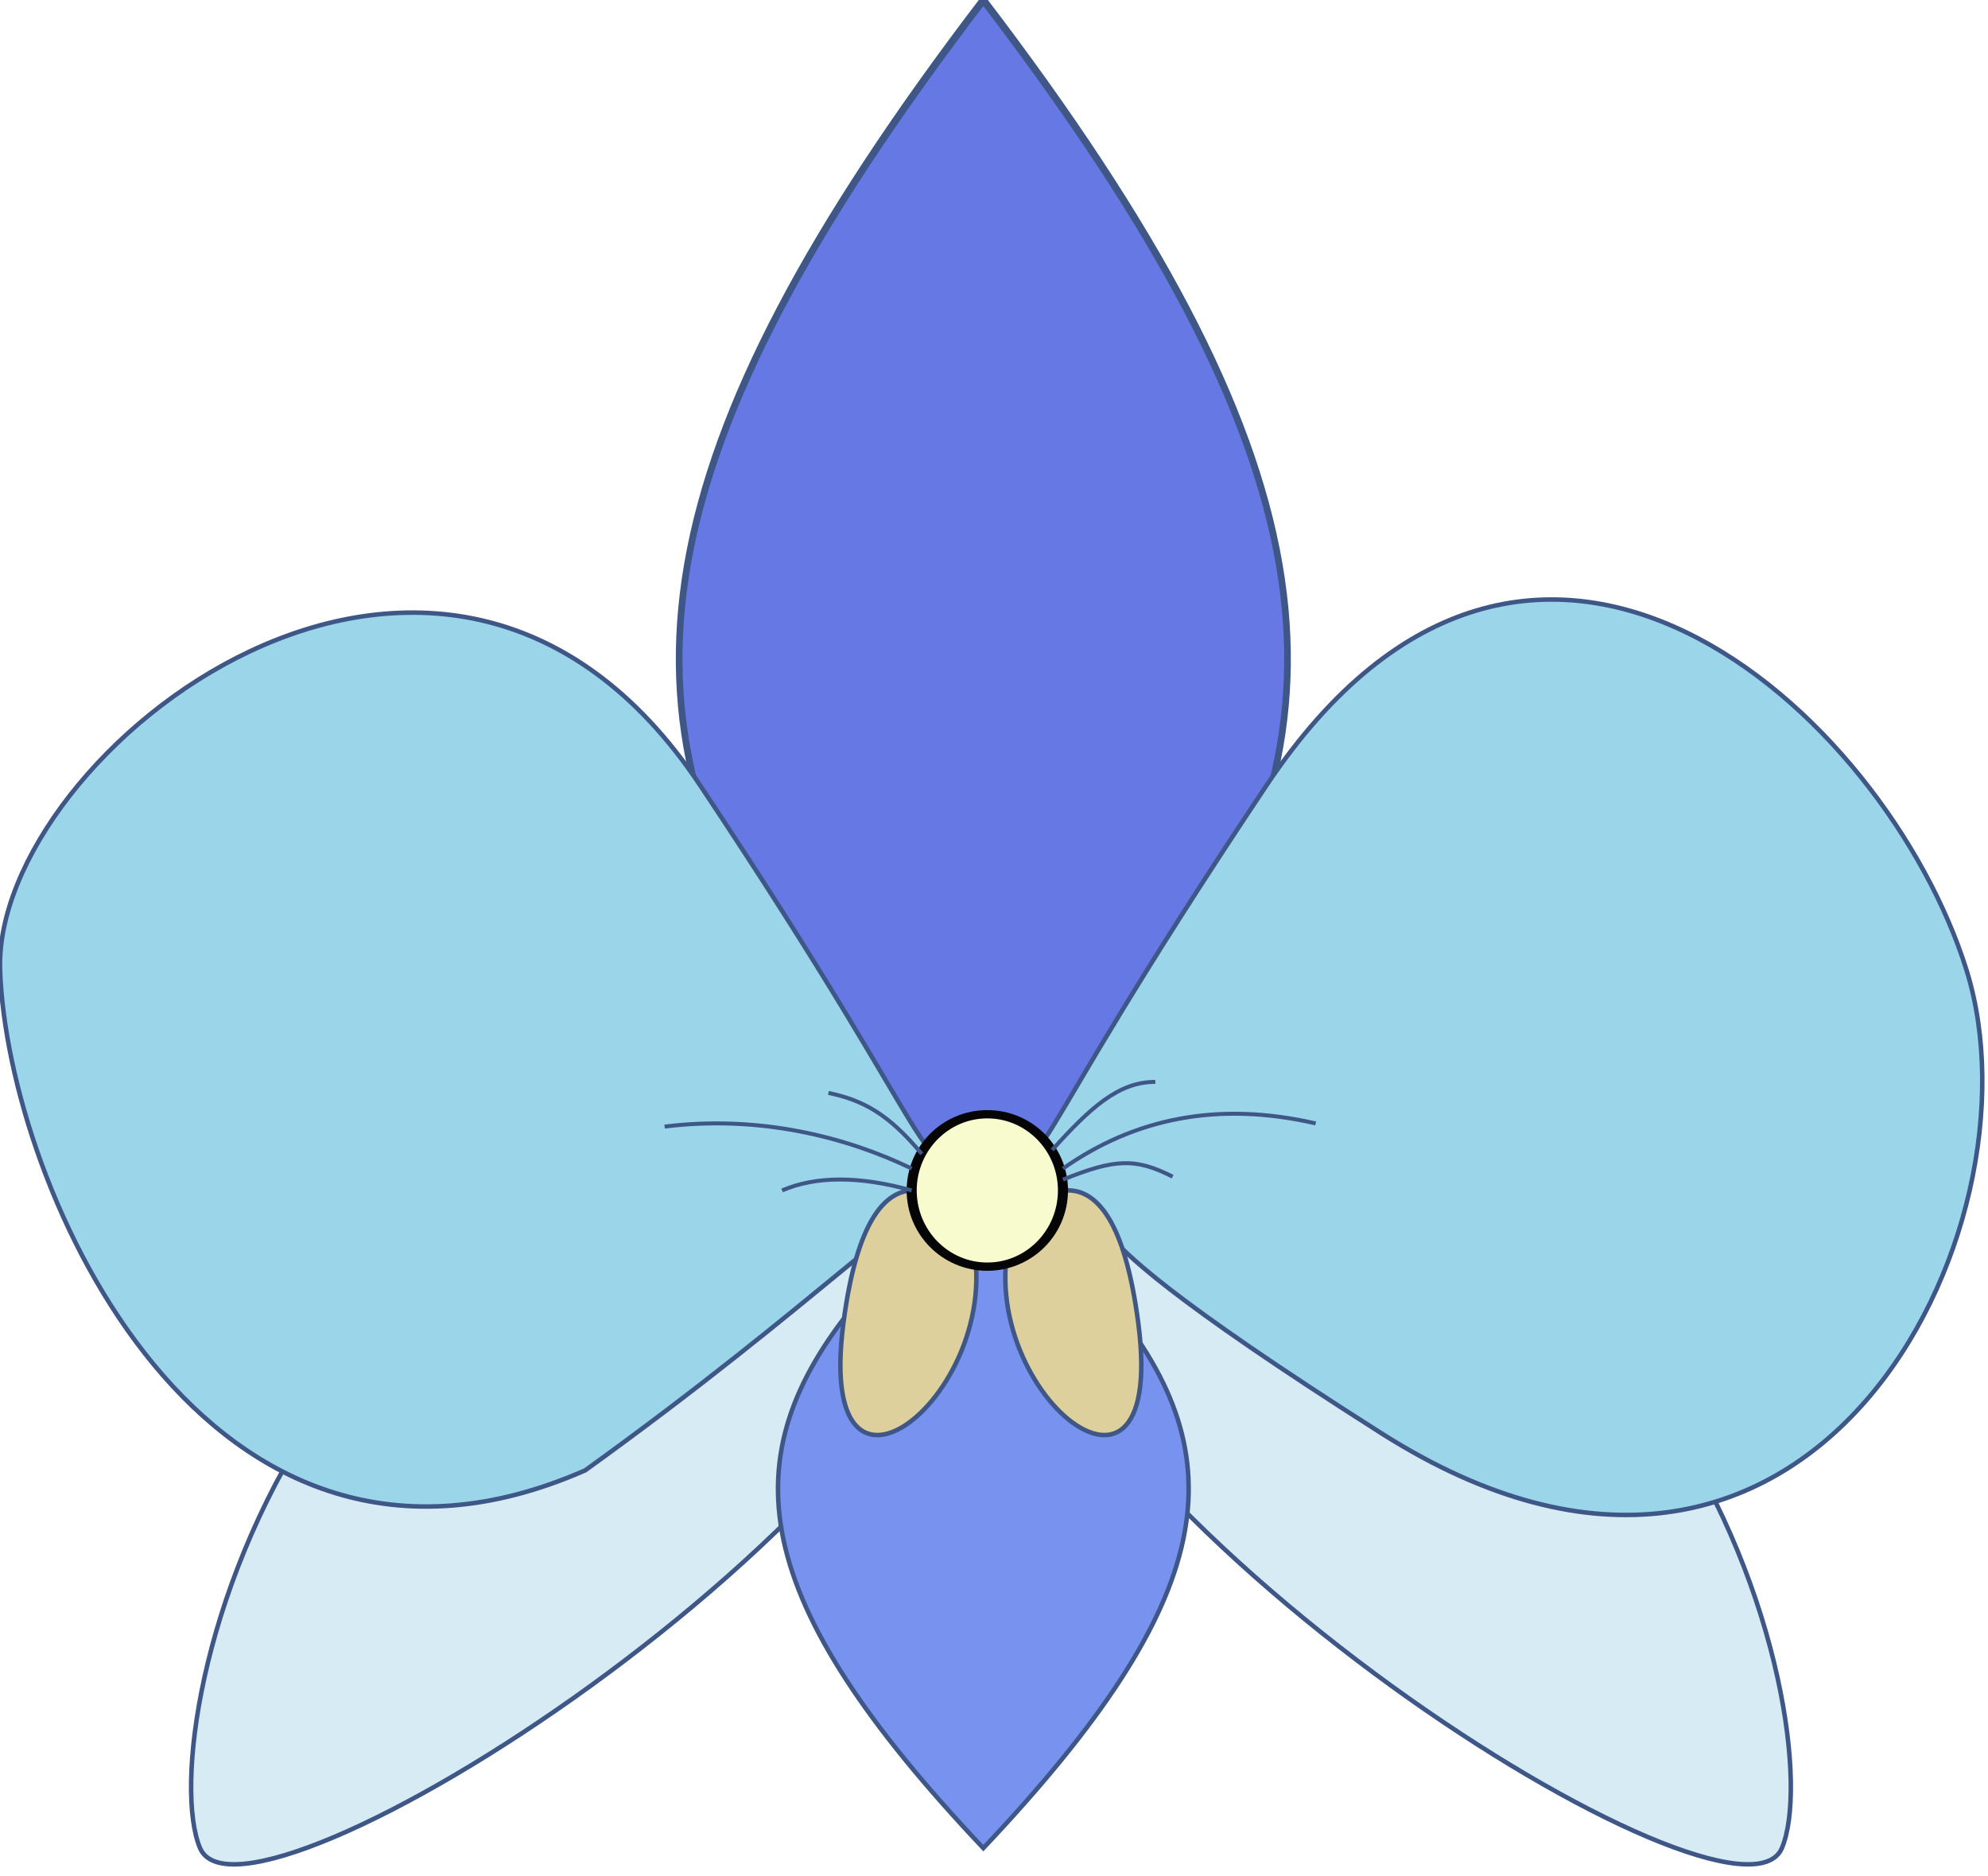
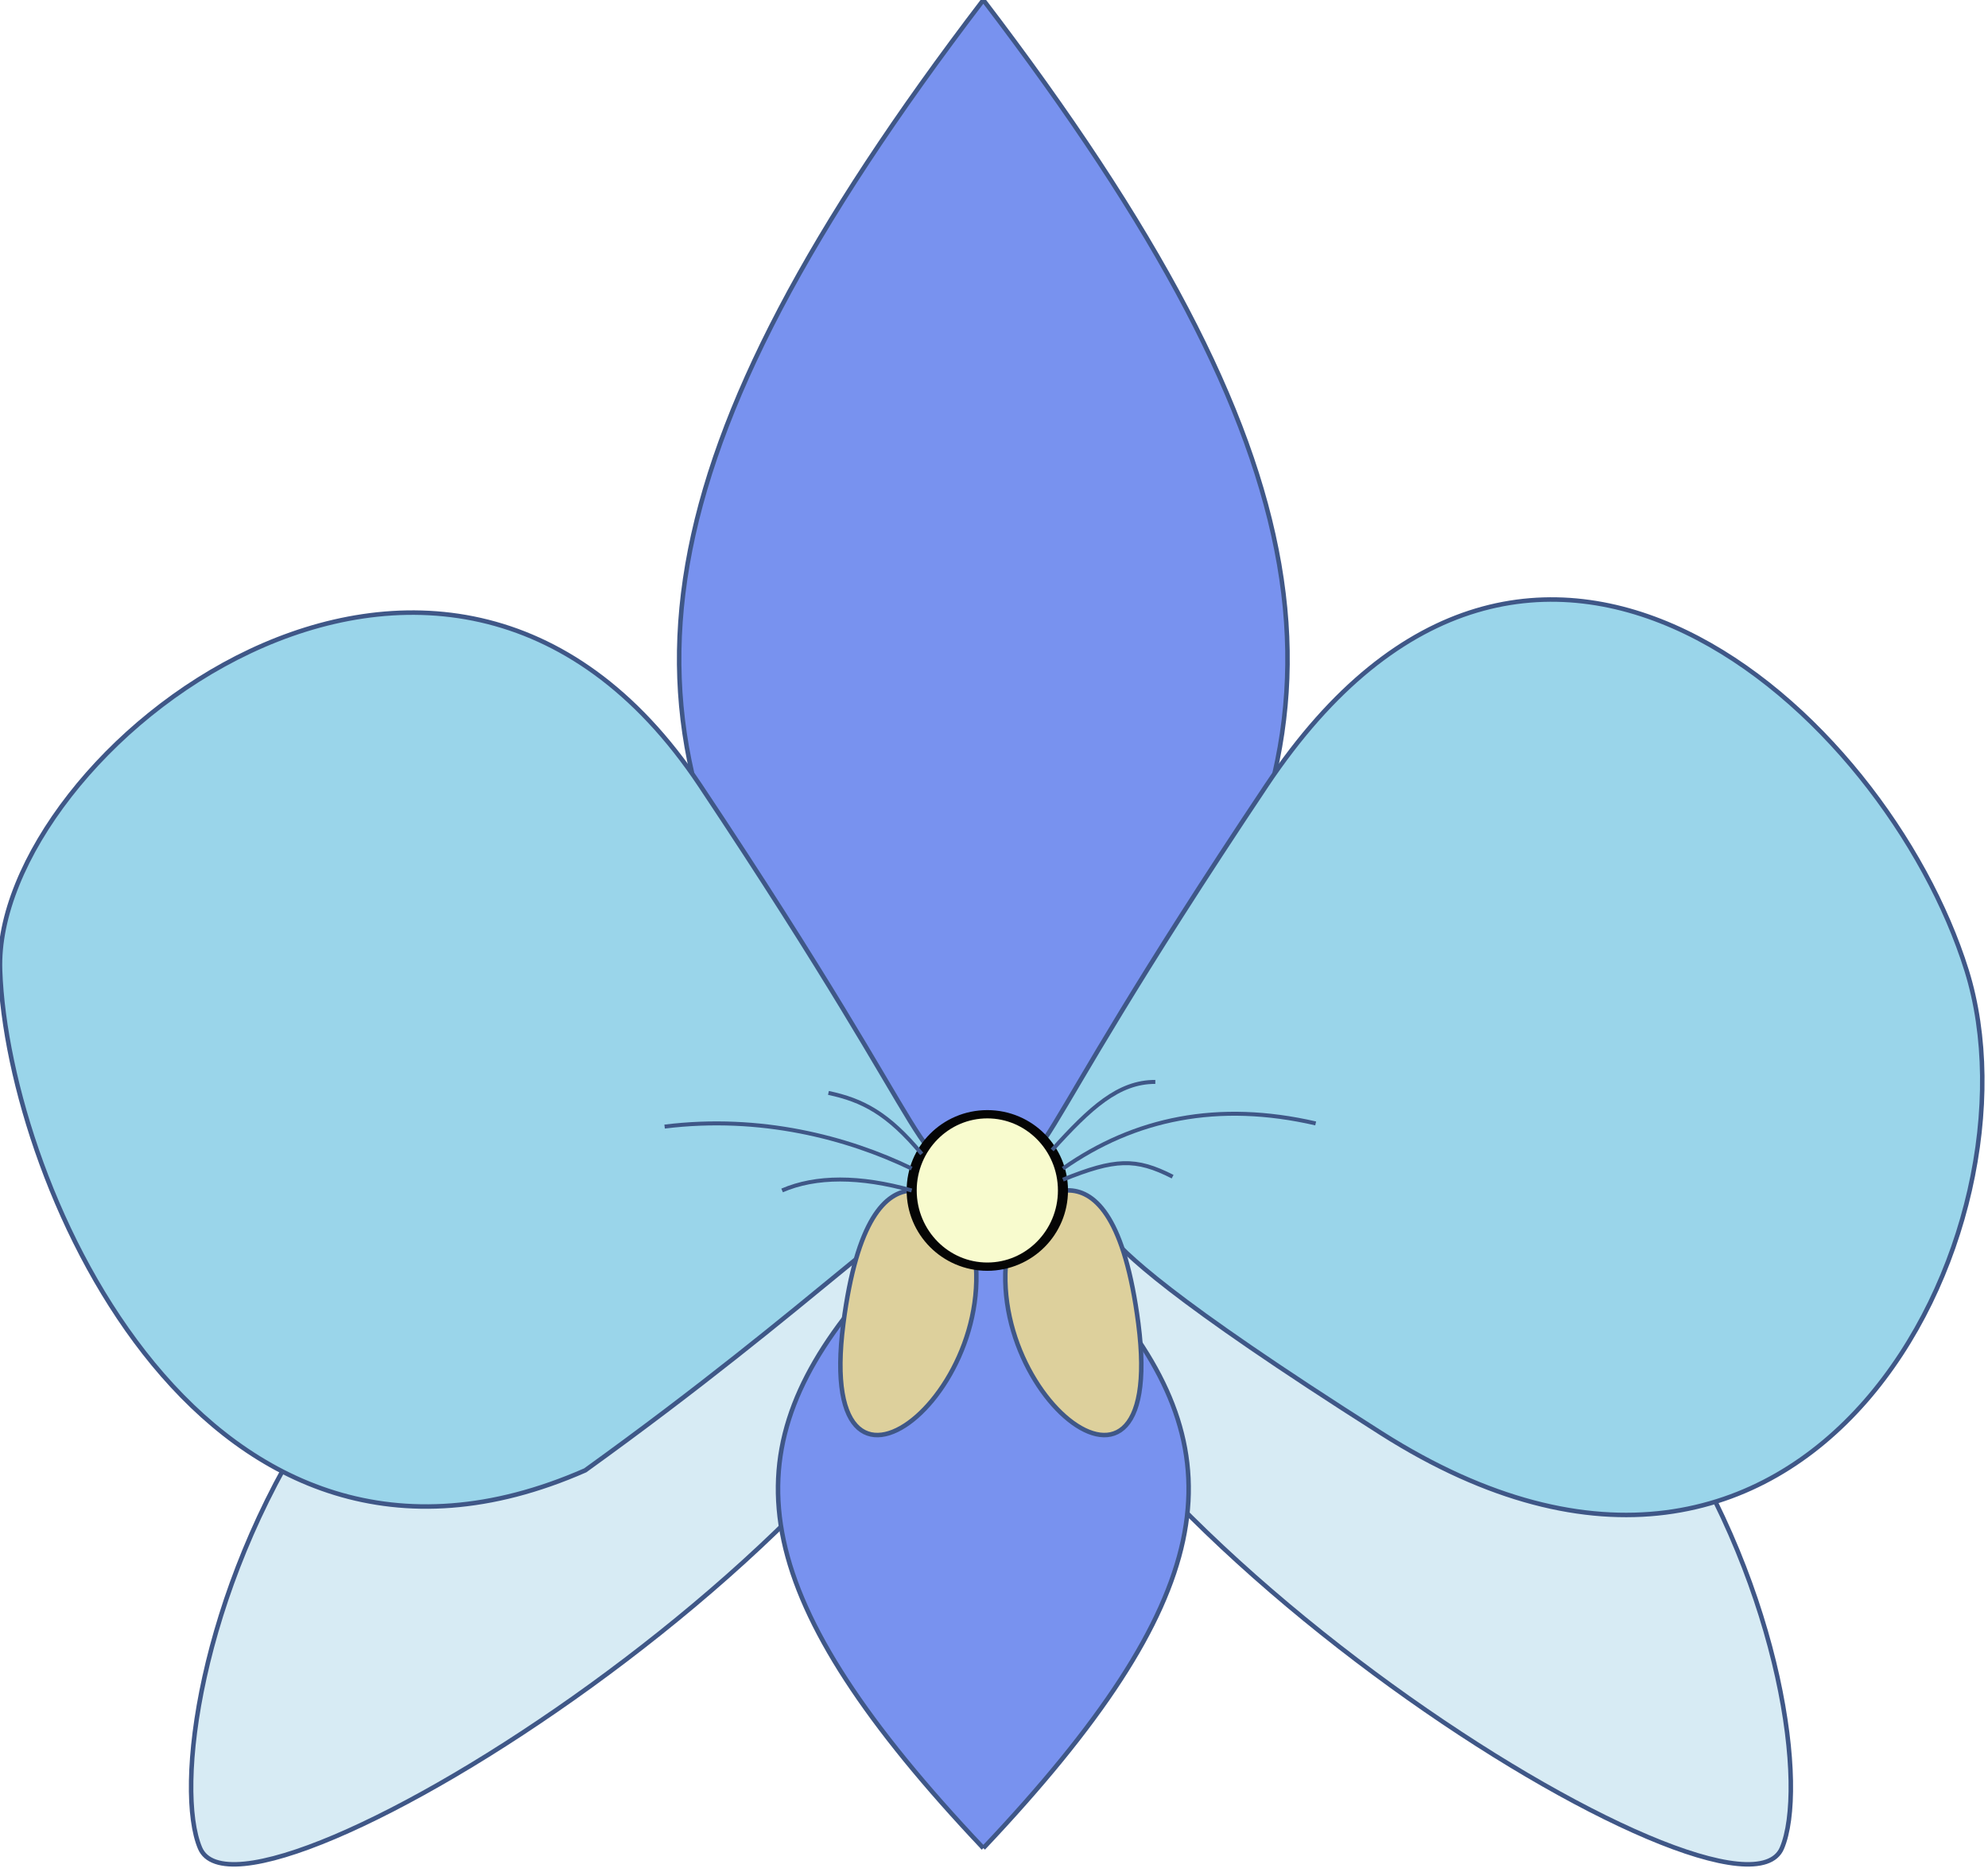
- <svg xmlns="http://www.w3.org/2000/svg" id="orchid" viewBox="0 0 265 250" shape-rendering="geometricPrecision" text-rendering="geometricPrecision" project-id="1676584bbd2d40489d57af9f5772dc3e" export-id="268785ac5a394dd2a2dca292e44b3877" cached="false">
-   <path id="orchid-u-out-down" d="M45.59,259.174c-6.653-15.656,12.668-104.378,104.41-99.72.435,1.159.773,2.341,1.018,3.545.245-1.203.583-2.385,1.018-3.545c91.742-4.658,111.063,84.064,104.41,99.72-5.962,14.03-97.829-43.23-105.428-85.689-7.599,42.459-99.467,99.719-105.428,85.689Z" transform="translate(-18.9215-12.83541)" fill="#d7ebf4" stroke="#3f5787" stroke-width="0.6" />
-   <path id="orchid-u-down" d="M150,259.174c0,0-0-0-0-0s-0.0 0-0.0 0v-0c-31.399-33.21-33.907-51.933-17.031-72.569c11.25-13.757,16.927-17.871,17.031-12.342.104-5.529,5.781-1.415,17.031,12.342c16.876,20.636,14.368,39.359-17.031,72.569v0Z" transform="translate(-18.9215-12.83542)" fill="#7892ef" stroke="#3f5787" stroke-width="0.6" />
-   <path id="orchid-u-up" d="M150,259.174c0,0-0-0-0-0s-0.0 0-0.0 0v-0c-31.399-33.21-33.907-51.933-17.031-72.569c11.25-13.757,16.927-17.871,17.031-12.342.104-5.529,5.781-1.415,17.031,12.342c16.876,20.636,14.368,39.359-17.031,72.569v0Z" transform="matrix(1.481474 0 0-1.83439-91.14259 475.4261)" fill="#6678e3" stroke="#3f5787" stroke-width="0.6" />
-   <path id="orchid-u-out" d="M96.931,208.82c-50.534,22.192-76.97-37.747-77.999-66.645s58.874-76.338,93.303-24.683s27.65,50.664,37.765,51.194c10.115-.531,2.473,1.605,37.765-51.194s82.531-9.859,93.303,24.683-20.731,98.069-77.999,61.708-22.599-23.386-53.069-35.197c-8.801,3.498-22.189,17.903-53.069,40.134v0Z" transform="translate(-18.9215-12.83542)" fill="#9ad5ea" stroke="#3f5787" stroke-width="0.6" />
+ <svg xmlns="http://www.w3.org/2000/svg" id="orchid" viewBox="0 0 265 250" shape-rendering="geometricPrecision" text-rendering="geometricPrecision" project-id="1676584bbd2d40489d57af9f5772dc3e" export-id="749f80d38ccf432c9ddea9ae3a5dd145" cached="false">
+   <path id="orchid-u-petal-1" d="M45.59,259.174c-6.653-15.656,12.668-104.378,104.41-99.72.435,1.159.773,2.341,1.018,3.545.245-1.203.583-2.385,1.018-3.545c91.742-4.658,111.063,84.064,104.41,99.72-5.962,14.03-97.829-43.23-105.428-85.689-7.599,42.459-99.467,99.719-105.428,85.689Z" transform="translate(-18.9215-12.83541)" fill="#d7ebf4" stroke="#3f5787" stroke-width="0.6" />
+   <path id="orchid-u-petal-2" d="M131.079,246.339l-0-0-0.0 0v-0c-31.399-33.21-33.907-51.933-17.031-72.569c6.224-7.611,10.742-12.27,13.555-13.978-3.927-1.768-11.179-10.659-21.755-26.672C80.846,95.265,84.561,60.919,131.078,0v-0l0.0 0.0 0-0v0C177.596,60.919,181.311,95.265,156.31,133.119c-10.576,16.013-17.828,24.904-21.755,26.672c2.813,1.708,7.331,6.368,13.554,13.978c16.876,20.636,14.368,39.359-17.031,72.569l0.0 0Zm-0-84.911c.021-1.093.259-1.809.715-2.148-.452-.716-.69-1.89-.715-3.52-.025,1.631-.263,2.804-.715,3.52.456.339.694,1.055.715,2.148h-0Z" fill="#7892ef" stroke="#3f5787" stroke-width="0.6" />
+   <path id="orchid-u-petal-3" d="M96.931,208.82c-50.534,22.192-76.97-37.747-77.999-66.645s58.874-76.338,93.303-24.683s27.65,50.664,37.765,51.194c10.115-.531,2.473,1.605,37.765-51.194s82.531-9.859,93.303,24.683-20.731,98.069-77.999,61.708-22.599-23.386-53.069-35.197c-8.801,3.498-22.189,17.903-53.069,40.134v0Z" transform="translate(-18.9215-12.83542)" fill="#9ad5ea" stroke="#3f5787" stroke-width="0.6" />
  <path id="orchid-u-tongue-2" d="M145.949,173.603c.44.757.574,1.044.465,1.041-.144-.348-.299-.695-.465-1.041Zm.465,1.041c8.746,21.068-20.145,46.033-16.075,14.604c3.601-27.811,15.339-14.629,16.075-14.604Zm7.173,0c-.11.004.024-.284.465-1.041-.165.346-.32.693-.465,1.041Zm16.075,14.604c4.07,31.428-24.821,6.464-16.075-14.604.736-.024,12.474-13.206,16.075,14.604Z" transform="translate(-17.9215-12.83542)" fill="#ddd09c" stroke="#3f5787" stroke-width="0.6" />
-   <ellipse id="orchid-u-tongue" rx="7.513" ry="9.208" transform="matrix(1.342031 0 0 1.103103 131.6096 158.6763)" fill="#f8fbce" stroke="#050505" />
-   <path id="orchid-s-path1" d="M121.527,155.76c-8.614-4.159-20.166-7.173-32.933-5.597" transform="translate(.000001 0.000001)" fill="none" stroke="#3f5787" stroke-width="0.53" />
-   <path id="orchid-s-path2" d="M121.527,158.676c-6.932-1.945-12.77-1.945-17.273,0" fill="none" stroke="#3f5787" stroke-width="0.53" />
-   <path id="orchid-s-path3" d="M122.87,153.808c-4.507-5.423-7.903-7.169-12.438-8.132" fill="none" stroke="#3f5787" stroke-width="0.53" />
-   <path id="orchid-s-path4" d="M141.692,155.76c9.575-6.718,20.684-9.008,33.687-6.018" fill="none" stroke="#3f5787" stroke-width="0.53" />
-   <path id="orchid-s-path5" d="M140.252,153.281c5.081-5.62,8.833-9.088,13.751-9.072" transform="translate(.000001 0)" fill="none" stroke="#3f5787" stroke-width="0.53" />
-   <path id="orchid-s-path6" d="M141.692,157.233c6.952-2.808,9.695-2.9,14.618-.394" transform="translate(0 0.000001)" fill="none" stroke="#3f5787" stroke-width="0.53" />
+   <ellipse id="orchid-u-tongue-1" rx="7.513" ry="9.208" transform="matrix(1.342031 0 0 1.103103 131.6096 158.6763)" fill="#f8fbce" stroke="#050505" />
+   <path id="orchid-u-vein-6" d="M121.527,155.76c-8.614-4.159-20.166-7.173-32.933-5.597" transform="translate(.000001 0.000001)" fill="none" stroke="#3f5787" stroke-width="0.53" />
+   <path id="orchid-u-vein-5" d="M121.527,158.676c-6.932-1.945-12.77-1.945-17.273,0" fill="none" stroke="#3f5787" stroke-width="0.53" />
+   <path id="orchid-u-vein-4" d="M122.87,153.808c-4.507-5.423-7.903-7.169-12.438-8.132" fill="none" stroke="#3f5787" stroke-width="0.53" />
+   <path id="orchid-u-vein-3" d="M141.692,155.76c9.575-6.718,20.684-9.008,33.687-6.018" fill="none" stroke="#3f5787" stroke-width="0.53" />
+   <path id="orchid-u-vein-2" d="M140.252,153.281c5.081-5.62,8.833-9.088,13.751-9.072" transform="translate(.000001 0)" fill="none" stroke="#3f5787" stroke-width="0.53" />
+   <path id="orchid-u-vein-1" d="M141.692,157.233c6.952-2.808,9.695-2.9,14.618-.394" transform="translate(0 0.000001)" fill="none" stroke="#3f5787" stroke-width="0.53" />
</svg>
